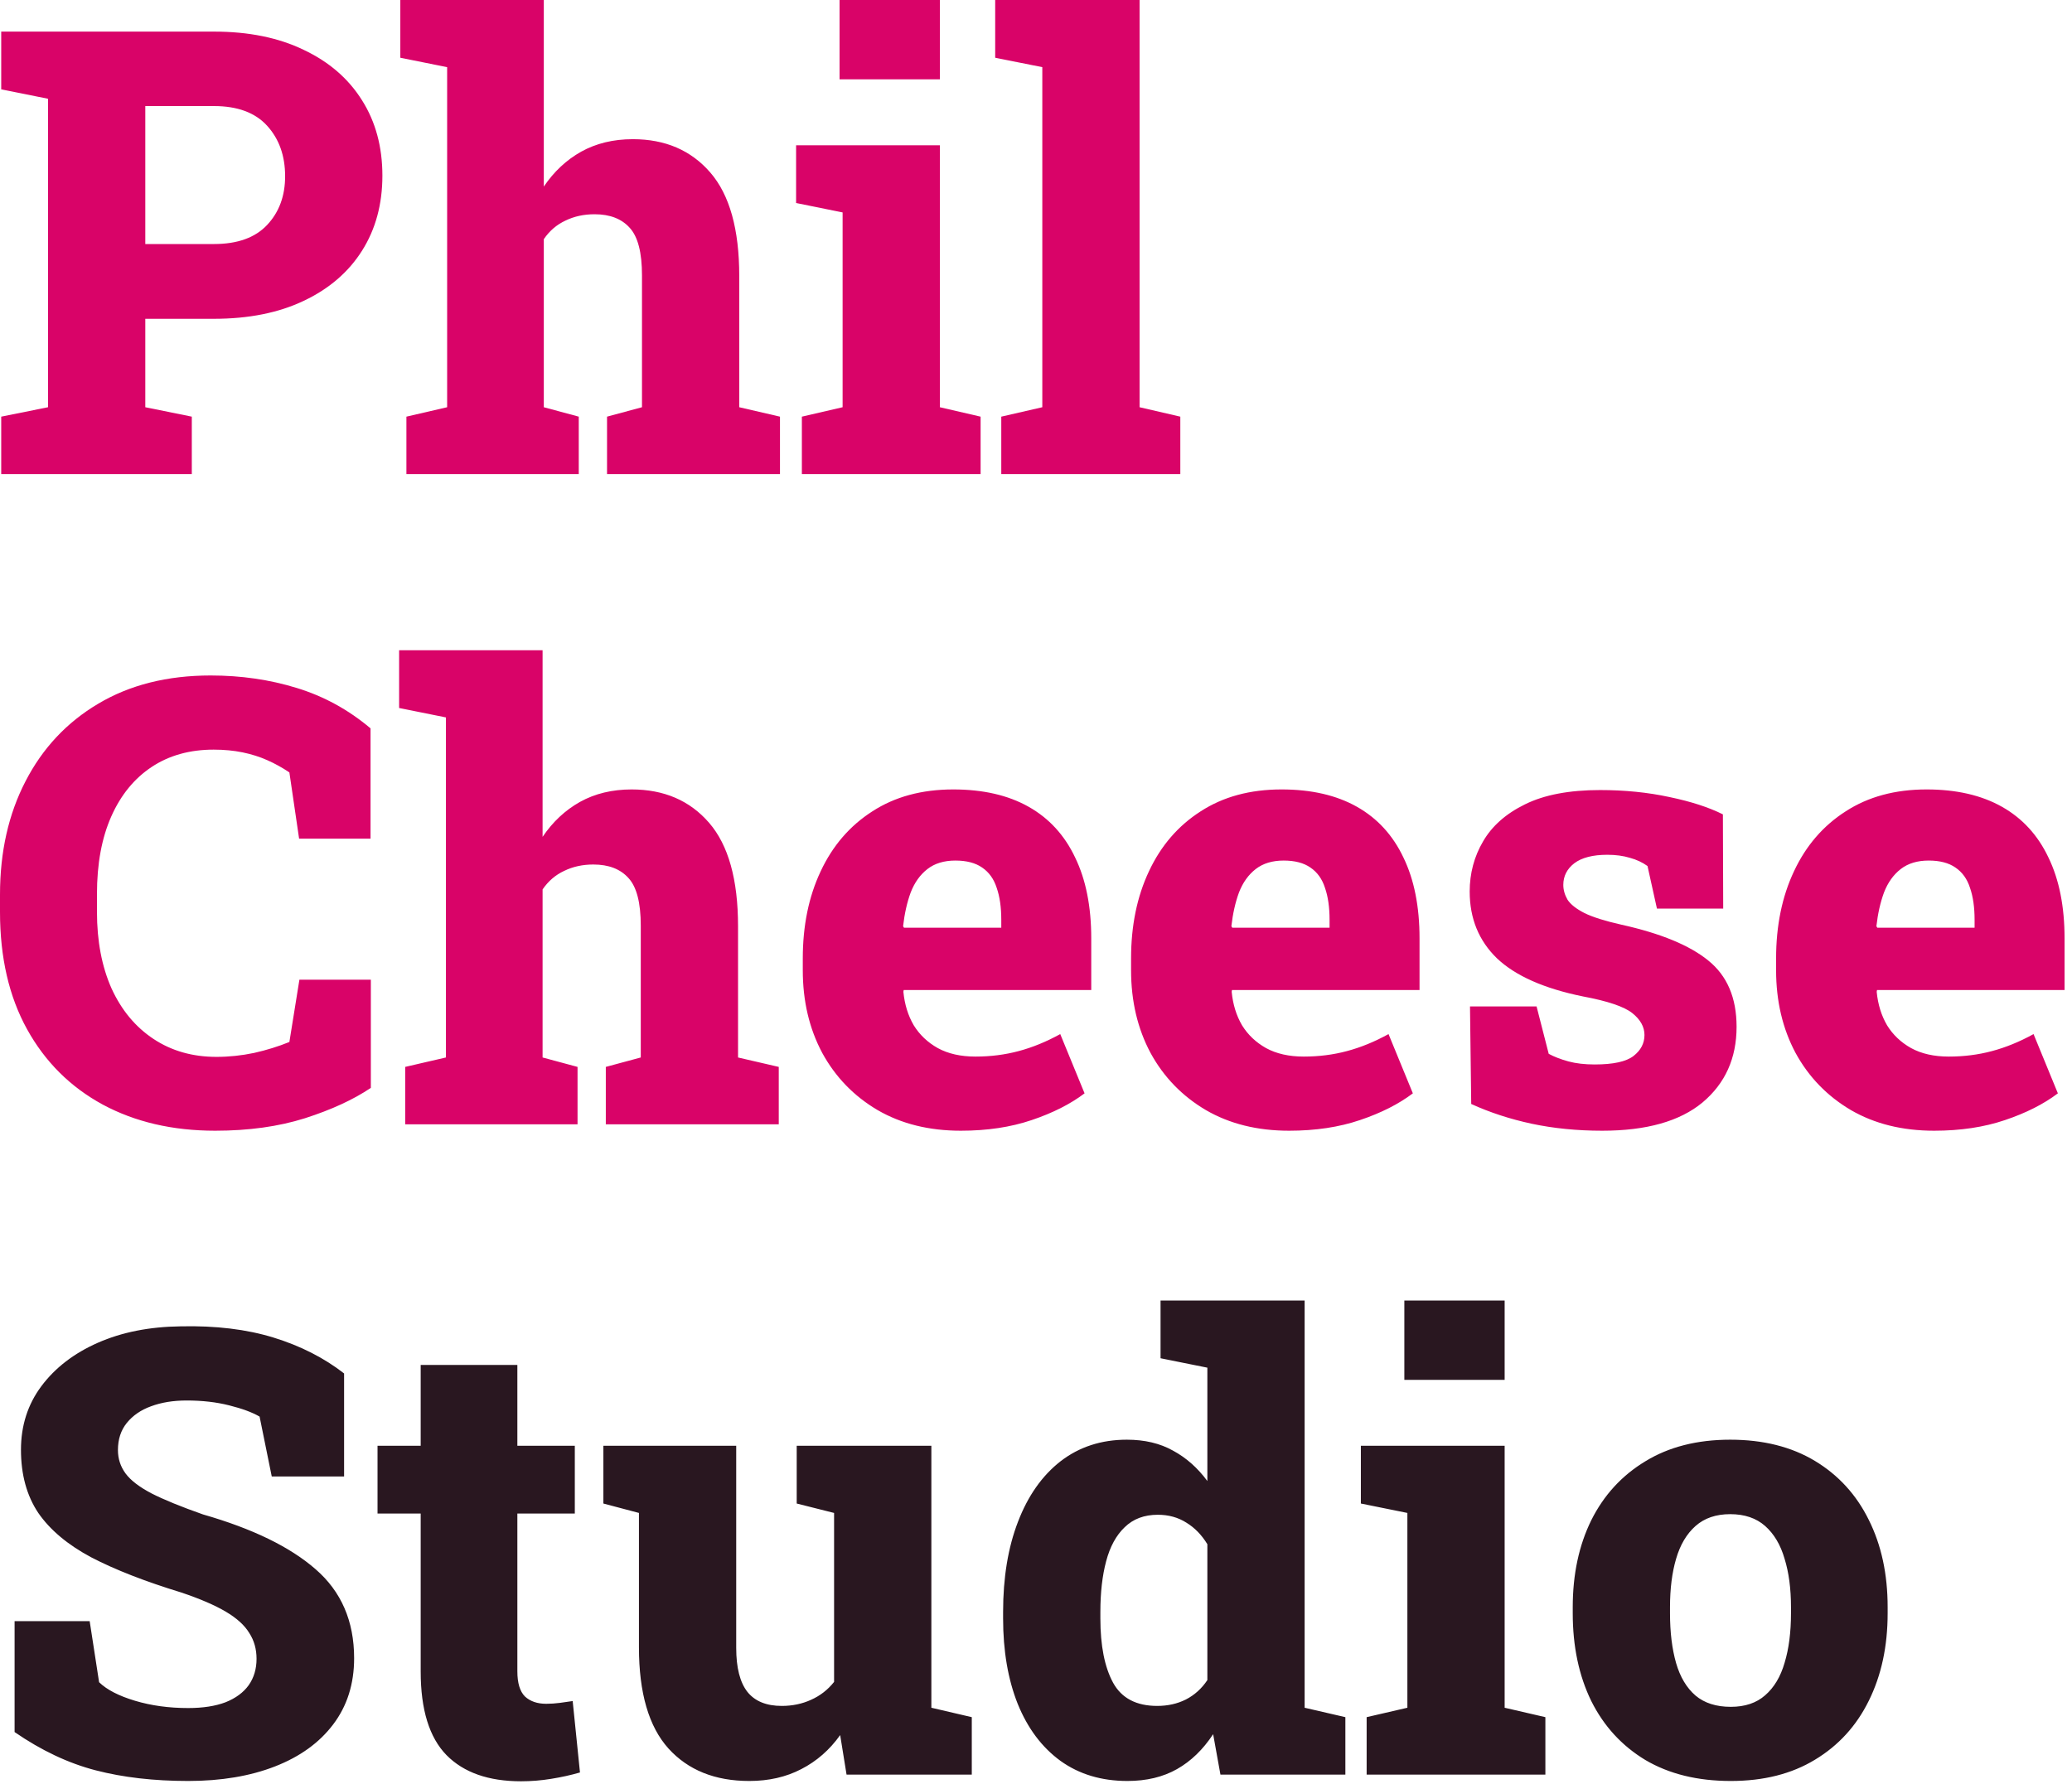
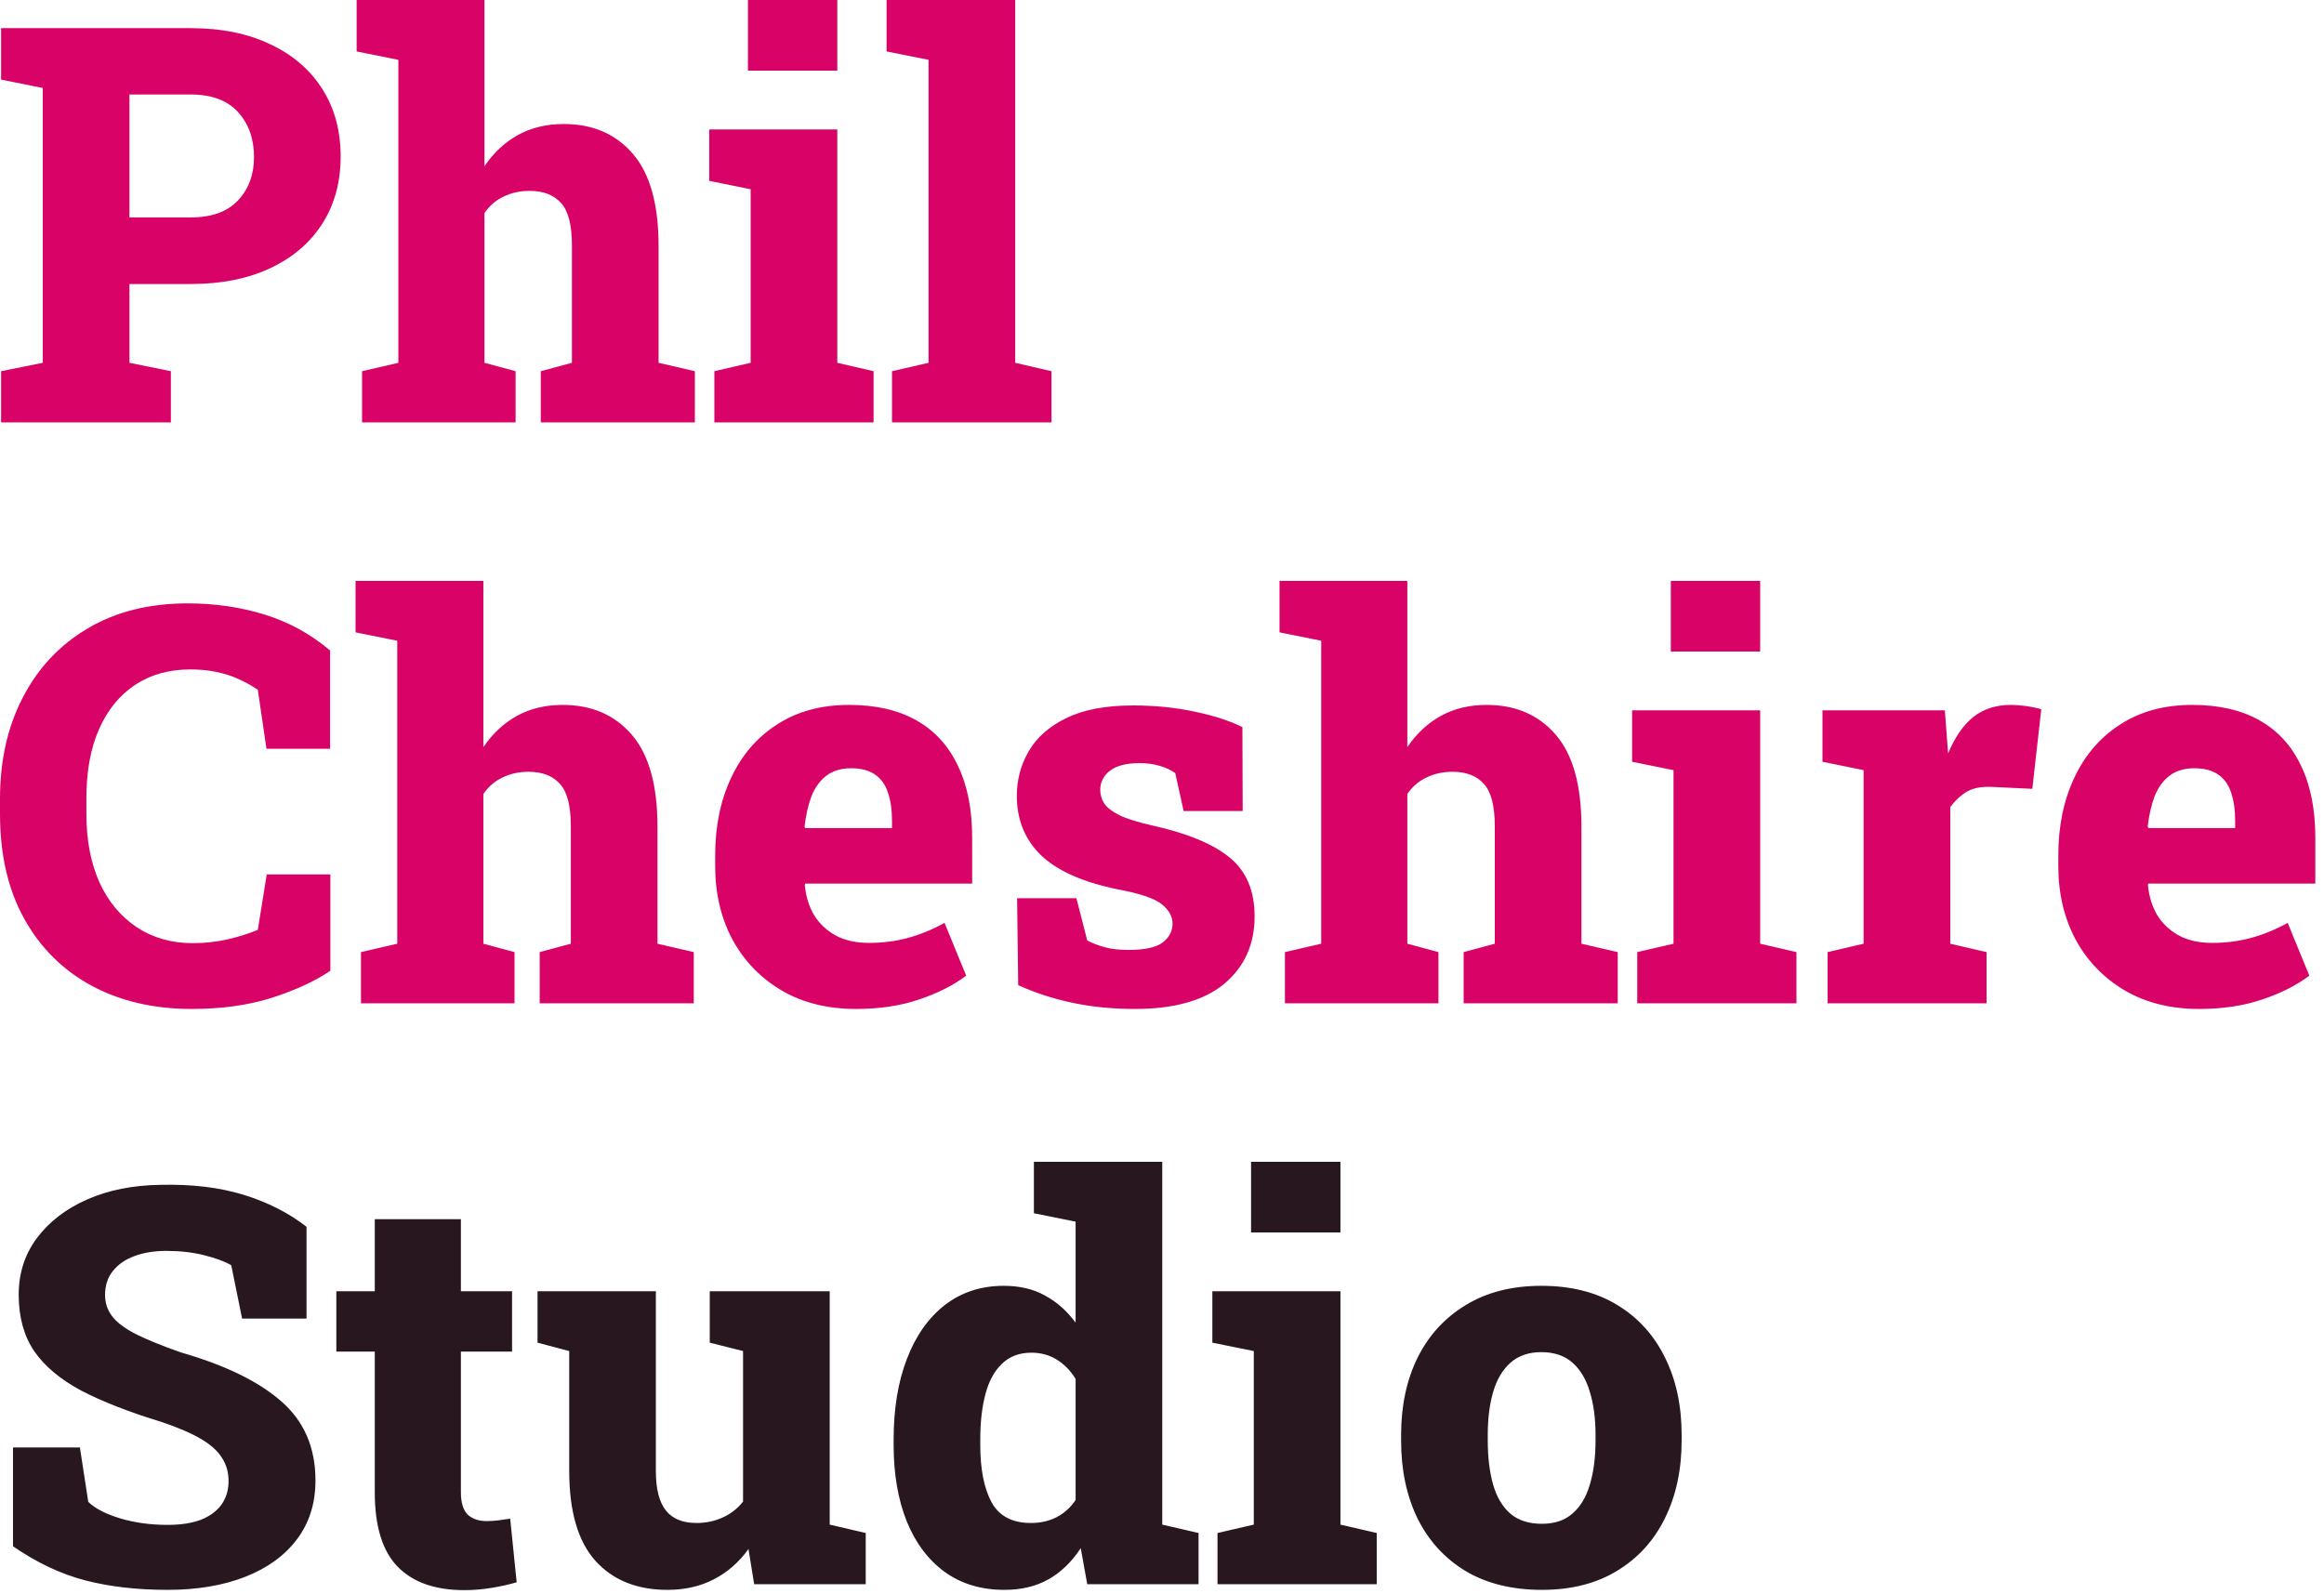
- <svg xmlns="http://www.w3.org/2000/svg" width="223" height="192" viewBox="0 0 223 192" fill="none">
-   <path d="M0.131 51.035V44.852L5.169 43.838V10.632L0.131 9.618V3.402H5.169H23.031C26.761 3.402 29.978 4.057 32.682 5.365C35.408 6.652 37.502 8.462 38.963 10.796C40.425 13.108 41.155 15.812 41.155 18.909C41.155 21.984 40.425 24.678 38.963 26.99C37.502 29.302 35.408 31.101 32.682 32.388C29.978 33.675 26.761 34.318 23.031 34.318H15.638V43.838L20.643 44.852V51.035H0.131ZM15.638 26.27H23.031C25.561 26.27 27.47 25.583 28.756 24.209C30.043 22.835 30.686 21.09 30.686 18.975C30.686 16.772 30.043 14.962 28.756 13.544C27.47 12.126 25.561 11.418 23.031 11.418H15.638V26.27ZM43.74 51.035V44.852L48.123 43.838V7.23L43.085 6.216V0H58.527V20.087C59.617 18.473 60.959 17.219 62.551 16.325C64.165 15.431 66.019 14.983 68.112 14.983C71.602 14.983 74.383 16.183 76.455 18.582C78.526 20.981 79.562 24.689 79.562 29.705V43.838L83.946 44.852V51.035H65.332V44.852L69.094 43.838V29.64C69.094 27.197 68.658 25.496 67.785 24.536C66.913 23.555 65.648 23.064 63.99 23.064C62.834 23.064 61.787 23.293 60.85 23.751C59.912 24.187 59.138 24.852 58.527 25.747V43.838L62.289 44.852V51.035H43.74ZM86.302 51.035V44.852L90.686 43.838V22.868L85.68 21.854V15.638H101.154V43.838L105.538 44.852V51.035H86.302ZM90.358 8.539V0H101.154V8.539H90.358ZM107.763 51.035V44.852L112.179 43.838V7.23L107.108 6.216V0H122.648V43.838L127.032 44.852V51.035H107.763ZM23.162 121.722C18.582 121.722 14.547 120.784 11.058 118.909C7.568 117.011 4.853 114.307 2.912 110.795C0.971 107.284 0 103.075 0 98.168V96.303C0 91.701 0.916 87.633 2.748 84.1C4.58 80.545 7.186 77.764 10.567 75.758C13.969 73.73 18.004 72.715 22.671 72.715C25.943 72.715 29.029 73.162 31.93 74.057C34.852 74.951 37.502 76.401 39.879 78.408V90.283H32.191L31.145 83.151C30.403 82.65 29.618 82.213 28.789 81.843C27.96 81.472 27.066 81.189 26.106 80.992C25.147 80.796 24.111 80.698 22.998 80.698C20.425 80.698 18.2 81.319 16.325 82.562C14.449 83.806 12.999 85.583 11.974 87.895C10.949 90.207 10.436 92.988 10.436 96.237V98.168C10.436 101.308 10.96 104.056 12.006 106.412C13.075 108.745 14.58 110.556 16.521 111.842C18.462 113.129 20.719 113.772 23.293 113.772C24.645 113.772 25.997 113.631 27.35 113.347C28.702 113.042 29.967 112.649 31.145 112.169L32.224 105.463H39.912V117.109C38.036 118.374 35.67 119.465 32.813 120.381C29.978 121.275 26.761 121.722 23.162 121.722ZM43.609 121.035V114.852L47.993 113.838V77.23L42.955 76.216V70H58.396V90.087C59.486 88.473 60.828 87.219 62.42 86.325C64.034 85.43 65.888 84.983 67.981 84.983C71.471 84.983 74.252 86.183 76.324 88.582C78.396 90.981 79.432 94.689 79.432 99.705V113.838L83.815 114.852V121.035H65.201V114.852L68.963 113.838V99.64C68.963 97.197 68.527 95.496 67.654 94.536C66.782 93.555 65.517 93.064 63.859 93.064C62.703 93.064 61.657 93.293 60.719 93.751C59.781 94.187 59.007 94.852 58.396 95.747V113.838L62.158 114.852V121.035H43.609ZM103.412 121.722C99.987 121.722 96.999 120.981 94.448 119.498C91.896 117.993 89.911 115.943 88.494 113.347C87.098 110.73 86.4 107.764 86.4 104.449V103.173C86.4 99.64 87.043 96.51 88.33 93.784C89.617 91.036 91.471 88.887 93.892 87.339C96.312 85.769 99.213 84.983 102.594 84.983C105.8 84.983 108.504 85.605 110.707 86.848C112.91 88.091 114.578 89.912 115.712 92.311C116.868 94.689 117.446 97.59 117.446 101.014V106.575H97.261L97.228 106.771C97.359 108.124 97.73 109.323 98.341 110.37C98.973 111.395 99.835 112.213 100.925 112.824C102.038 113.434 103.39 113.74 104.982 113.74C106.618 113.74 108.166 113.543 109.627 113.151C111.111 112.758 112.604 112.148 114.109 111.319L116.727 117.698C115.2 118.854 113.302 119.814 111.034 120.577C108.788 121.34 106.247 121.722 103.412 121.722ZM97.294 99.869H107.763V99.018C107.763 97.666 107.599 96.521 107.272 95.583C106.967 94.623 106.443 93.893 105.702 93.391C104.982 92.889 104.022 92.639 102.823 92.639C101.601 92.639 100.598 92.944 99.813 93.555C99.028 94.165 98.428 95.005 98.014 96.074C97.621 97.142 97.349 98.353 97.196 99.705L97.294 99.869ZM138.744 121.722C135.32 121.722 132.332 120.981 129.78 119.498C127.228 117.993 125.243 115.943 123.826 113.347C122.43 110.73 121.732 107.764 121.732 104.449V103.173C121.732 99.64 122.375 96.51 123.662 93.784C124.949 91.036 126.803 88.887 129.224 87.339C131.645 85.769 134.545 84.983 137.926 84.983C141.132 84.983 143.836 85.605 146.039 86.848C148.242 88.091 149.91 89.912 151.044 92.311C152.2 94.689 152.778 97.59 152.778 101.014V106.575H132.593L132.561 106.771C132.691 108.124 133.062 109.323 133.673 110.37C134.305 111.395 135.167 112.213 136.257 112.824C137.37 113.434 138.722 113.74 140.314 113.74C141.95 113.74 143.498 113.543 144.959 113.151C146.443 112.758 147.937 112.148 149.441 111.319L152.059 117.698C150.532 118.854 148.634 119.814 146.366 120.577C144.12 121.34 141.579 121.722 138.744 121.722ZM132.626 99.869H143.095V99.018C143.095 97.666 142.931 96.521 142.604 95.583C142.299 94.623 141.775 93.893 141.034 93.391C140.314 92.889 139.354 92.639 138.155 92.639C136.933 92.639 135.93 92.944 135.145 93.555C134.36 94.165 133.76 95.005 133.346 96.074C132.953 97.142 132.68 98.353 132.528 99.705L132.626 99.869ZM172.44 121.722C169.736 121.722 167.206 121.471 164.85 120.97C162.516 120.468 160.346 119.759 158.34 118.843L158.209 108.342H165.374L166.682 113.445C167.293 113.772 168.002 114.045 168.809 114.263C169.616 114.481 170.553 114.59 171.622 114.59C173.629 114.59 175.024 114.285 175.81 113.674C176.595 113.064 176.987 112.311 176.987 111.417C176.987 110.545 176.551 109.759 175.679 109.062C174.806 108.364 173.029 107.764 170.346 107.262C166.18 106.412 163.105 105.049 161.121 103.173C159.158 101.275 158.176 98.876 158.176 95.976C158.176 94.013 158.656 92.213 159.616 90.578C160.575 88.92 162.08 87.59 164.13 86.586C166.202 85.561 168.896 85.049 172.211 85.049C174.872 85.049 177.358 85.3 179.67 85.801C181.982 86.281 183.901 86.903 185.428 87.666L185.46 97.808H178.329L177.314 93.228C176.769 92.835 176.137 92.54 175.417 92.344C174.697 92.126 173.89 92.017 172.996 92.017C171.426 92.017 170.237 92.322 169.43 92.933C168.645 93.544 168.252 94.318 168.252 95.256C168.252 95.801 168.405 96.335 168.71 96.859C169.038 97.361 169.648 97.84 170.542 98.298C171.437 98.734 172.756 99.149 174.501 99.541C178.732 100.479 181.851 101.766 183.857 103.402C185.886 105.038 186.9 107.415 186.9 110.534C186.9 113.914 185.679 116.63 183.236 118.68C180.793 120.708 177.195 121.722 172.44 121.722ZM208.165 121.722C204.74 121.722 201.752 120.981 199.201 119.498C196.649 117.993 194.664 115.943 193.247 113.347C191.851 110.73 191.153 107.764 191.153 104.449V103.173C191.153 99.64 191.796 96.51 193.083 93.784C194.37 91.036 196.224 88.887 198.645 87.339C201.065 85.769 203.966 84.983 207.347 84.983C210.553 84.983 213.257 85.605 215.46 86.848C217.663 88.091 219.331 89.912 220.465 92.311C221.621 94.689 222.199 97.59 222.199 101.014V106.575H202.014L201.981 106.771C202.112 108.124 202.483 109.323 203.094 110.37C203.726 111.395 204.588 112.213 205.678 112.824C206.791 113.434 208.143 113.74 209.735 113.74C211.371 113.74 212.919 113.543 214.38 113.151C215.863 112.758 217.357 112.148 218.862 111.319L221.479 117.698C219.953 118.854 218.055 119.814 215.787 120.577C213.541 121.34 211 121.722 208.165 121.722ZM202.047 99.869H212.516V99.018C212.516 97.666 212.352 96.521 212.025 95.583C211.72 94.623 211.196 93.893 210.455 93.391C209.735 92.889 208.775 92.639 207.576 92.639C206.354 92.639 205.351 92.944 204.566 93.555C203.781 94.165 203.181 95.005 202.767 96.074C202.374 97.142 202.101 98.353 201.949 99.705L202.047 99.869Z" fill="#D90368" />
-   <path d="M20.25 191.722C16.565 191.722 13.249 191.34 10.305 190.577C7.361 189.814 4.449 188.44 1.57 186.455V174.514H9.651L10.665 181.09C11.494 181.897 12.781 182.562 14.525 183.085C16.27 183.609 18.178 183.871 20.25 183.871C21.843 183.871 23.184 183.663 24.274 183.249C25.365 182.813 26.194 182.202 26.761 181.417C27.328 180.61 27.611 179.661 27.611 178.571C27.611 177.524 27.35 176.597 26.826 175.79C26.325 174.961 25.485 174.198 24.307 173.5C23.129 172.802 21.537 172.115 19.531 171.439C15.605 170.239 12.366 168.974 9.814 167.644C7.285 166.292 5.387 164.7 4.122 162.868C2.879 161.014 2.257 158.746 2.257 156.063C2.257 153.468 2.988 151.188 4.449 149.226C5.932 147.241 7.961 145.681 10.534 144.547C13.108 143.413 16.074 142.824 19.433 142.781C23.206 142.694 26.543 143.097 29.443 143.991C32.344 144.885 34.874 146.172 37.033 147.852V158.942H29.247L27.939 152.497C27.153 152.039 26.063 151.636 24.667 151.287C23.293 150.938 21.766 150.763 20.087 150.763C18.648 150.763 17.372 150.97 16.259 151.385C15.169 151.777 14.296 152.377 13.642 153.184C13.01 153.969 12.693 154.94 12.693 156.096C12.693 157.034 12.966 157.873 13.511 158.615C14.056 159.356 14.994 160.076 16.325 160.774C17.655 161.45 19.498 162.202 21.854 163.031C27.175 164.558 31.21 166.521 33.958 168.92C36.728 171.319 38.113 174.514 38.113 178.505C38.113 181.275 37.36 183.653 35.855 185.637C34.372 187.6 32.29 189.105 29.607 190.152C26.924 191.199 23.805 191.722 20.25 191.722ZM56.073 191.755C52.584 191.755 49.912 190.817 48.058 188.941C46.204 187.044 45.277 184.045 45.277 179.945V162.933H40.632V155.638H45.277V146.936H55.681V155.638H61.864V162.933H55.681V179.912C55.681 181.177 55.953 182.082 56.498 182.627C57.066 183.151 57.829 183.413 58.789 183.413C59.268 183.413 59.759 183.38 60.261 183.314C60.762 183.249 61.22 183.184 61.635 183.118L62.42 190.806C61.438 191.09 60.403 191.319 59.312 191.493C58.243 191.668 57.164 191.755 56.073 191.755ZM80.642 191.722C76.956 191.722 74.055 190.555 71.94 188.222C69.824 185.866 68.767 182.235 68.767 177.328V162.868L64.939 161.854V155.638H68.767H79.235V177.393C79.235 179.53 79.639 181.112 80.446 182.137C81.253 183.14 82.485 183.642 84.143 183.642C85.277 183.642 86.324 183.424 87.283 182.987C88.265 182.551 89.093 181.908 89.769 181.057V162.868L85.746 161.854V155.638H89.769H100.238V183.838L104.589 184.852V191.035H91.111L90.424 186.782C89.29 188.374 87.894 189.596 86.236 190.446C84.601 191.297 82.736 191.722 80.642 191.722ZM121.339 191.722C118.548 191.722 116.149 191.002 114.142 189.563C112.136 188.102 110.598 186.052 109.529 183.413C108.482 180.774 107.959 177.709 107.959 174.22V173.533C107.959 169.825 108.493 166.586 109.562 163.816C110.631 161.025 112.157 158.855 114.142 157.306C116.149 155.758 118.526 154.983 121.274 154.983C123.193 154.983 124.851 155.376 126.247 156.161C127.664 156.924 128.896 158.015 129.943 159.433V147.23L124.905 146.216V140H129.943H140.412V183.838L144.796 184.852V191.035H131.35L130.565 186.684C129.474 188.342 128.177 189.596 126.672 190.446C125.167 191.297 123.389 191.722 121.339 191.722ZM124.545 183.642C125.68 183.642 126.705 183.413 127.621 182.955C128.558 182.475 129.333 181.777 129.943 180.861V166.237C129.333 165.234 128.58 164.46 127.686 163.915C126.792 163.347 125.767 163.064 124.611 163.064C123.15 163.064 121.961 163.511 121.045 164.405C120.129 165.278 119.464 166.499 119.049 168.069C118.635 169.618 118.428 171.439 118.428 173.533V174.22C118.428 177.164 118.886 179.476 119.802 181.155C120.718 182.813 122.299 183.642 124.545 183.642ZM147.086 191.035V184.852L151.47 183.838V162.868L146.464 161.854V155.638H161.938V183.838L166.322 184.852V191.035H147.086ZM151.143 148.539V140H161.938V148.539H151.143ZM186.278 191.722C182.701 191.722 179.637 190.97 177.085 189.465C174.555 187.938 172.614 185.823 171.262 183.118C169.932 180.392 169.267 177.24 169.267 173.664V173.009C169.267 169.476 169.932 166.357 171.262 163.653C172.614 160.948 174.555 158.833 177.085 157.306C179.615 155.758 182.658 154.983 186.213 154.983C189.768 154.983 192.81 155.747 195.34 157.273C197.87 158.8 199.8 160.916 201.131 163.62C202.483 166.325 203.159 169.454 203.159 173.009V173.664C203.159 177.219 202.483 180.359 201.131 183.085C199.8 185.79 197.87 187.905 195.34 189.432C192.832 190.959 189.812 191.722 186.278 191.722ZM186.278 183.74C187.805 183.74 189.037 183.325 189.975 182.497C190.935 181.668 191.633 180.501 192.069 178.996C192.527 177.491 192.756 175.714 192.756 173.664V173.009C192.756 171.025 192.527 169.291 192.069 167.808C191.633 166.303 190.935 165.125 189.975 164.274C189.015 163.424 187.761 162.999 186.213 162.999C184.686 162.999 183.443 163.424 182.483 164.274C181.524 165.125 180.826 166.303 180.39 167.808C179.953 169.291 179.735 171.025 179.735 173.009V173.664C179.735 175.714 179.953 177.502 180.39 179.029C180.826 180.534 181.524 181.701 182.483 182.529C183.443 183.336 184.708 183.74 186.278 183.74Z" fill="#291720" />
+ <svg xmlns="http://www.w3.org/2000/svg" width="264" height="181" viewBox="0 0 264 181" fill="none">
+   <path d="M0.123 47.988V42.174L4.86 41.221V9.998L0.123 9.044V3.199H4.86H21.656C25.163 3.199 28.188 3.814 30.731 5.045C33.294 6.255 35.263 7.957 36.637 10.151C38.011 12.325 38.698 14.868 38.698 17.78C38.698 20.672 38.011 23.205 36.637 25.378C35.263 27.552 33.294 29.244 30.731 30.454C28.188 31.664 25.163 32.269 21.656 32.269H14.704V41.221L19.411 42.174V47.988H0.123ZM14.704 24.702H21.656C24.035 24.702 25.83 24.056 27.04 22.764C28.25 21.472 28.855 19.831 28.855 17.842C28.855 15.771 28.25 14.068 27.04 12.735C25.83 11.402 24.035 10.736 21.656 10.736H14.704V24.702ZM41.128 47.988V42.174L45.251 41.221V6.798L40.513 5.845V0H55.033V18.888C56.058 17.37 57.319 16.191 58.816 15.35C60.334 14.509 62.077 14.089 64.046 14.089C67.327 14.089 69.942 15.217 71.89 17.473C73.838 19.729 74.812 23.215 74.812 27.932V41.221L78.935 42.174V47.988H61.431V42.174L64.969 41.221V27.87C64.969 25.573 64.559 23.974 63.738 23.071C62.918 22.148 61.728 21.687 60.17 21.687C59.083 21.687 58.099 21.902 57.217 22.333C56.335 22.743 55.607 23.369 55.033 24.209V41.221L58.57 42.174V47.988H41.128ZM81.149 47.988V42.174L85.272 41.221V21.502L80.565 20.549V14.704H95.115V41.221L99.237 42.174V47.988H81.149ZM84.964 8.029V0H95.115V8.029H84.964ZM101.329 47.988V42.174L105.482 41.221V6.798L100.714 5.845V0H115.326V41.221L119.448 42.174V47.988H101.329ZM21.779 114.634C17.473 114.634 13.679 113.752 10.398 111.989C7.116 110.205 4.563 107.662 2.738 104.36C0.913 101.058 0 97.1 0 92.486V90.732C0 86.405 0.861 82.581 2.584 79.258C4.307 75.915 6.757 73.301 9.936 71.414C13.135 69.507 16.929 68.553 21.318 68.553C24.394 68.553 27.296 68.974 30.023 69.814C32.772 70.655 35.263 72.019 37.498 73.906V85.072H30.27L29.285 78.366C28.588 77.894 27.85 77.484 27.07 77.136C26.291 76.787 25.45 76.52 24.548 76.336C23.645 76.151 22.671 76.059 21.625 76.059C19.206 76.059 17.114 76.644 15.35 77.812C13.586 78.981 12.223 80.653 11.259 82.827C10.295 85.001 9.813 87.615 9.813 90.671V92.486C9.813 95.439 10.305 98.023 11.29 100.238C12.294 102.432 13.71 104.134 15.535 105.344C17.36 106.554 19.482 107.159 21.902 107.159C23.174 107.159 24.445 107.026 25.717 106.759C26.988 106.472 28.178 106.103 29.285 105.652L30.3 99.346H37.529V110.297C35.766 111.486 33.541 112.512 30.854 113.373C28.188 114.214 25.163 114.634 21.779 114.634ZM41.005 113.988V108.174L45.127 107.221V72.798L40.39 71.845V66H54.91V84.888C55.935 83.37 57.196 82.191 58.693 81.35C60.211 80.509 61.954 80.089 63.923 80.089C67.204 80.089 69.819 81.217 71.767 83.473C73.715 85.728 74.689 89.215 74.689 93.932V107.221L78.811 108.174V113.988H61.308V108.174L64.846 107.221V93.87C64.846 91.573 64.436 89.974 63.615 89.071C62.795 88.148 61.605 87.687 60.047 87.687C58.96 87.687 57.976 87.902 57.094 88.333C56.212 88.743 55.484 89.369 54.91 90.21V107.221L58.447 108.174V113.988H41.005ZM97.238 114.634C94.018 114.634 91.209 113.937 88.809 112.542C86.41 111.127 84.543 109.2 83.21 106.759C81.898 104.298 81.242 101.509 81.242 98.392V97.192C81.242 93.87 81.847 90.927 83.057 88.364C84.267 85.78 86.01 83.76 88.286 82.304C90.562 80.827 93.29 80.089 96.469 80.089C99.483 80.089 102.026 80.673 104.098 81.842C106.169 83.011 107.738 84.724 108.804 86.98C109.891 89.215 110.435 91.942 110.435 95.162V100.392H91.455L91.424 100.576C91.547 101.848 91.895 102.976 92.47 103.96C93.064 104.924 93.874 105.693 94.9 106.267C95.946 106.841 97.217 107.128 98.714 107.128C100.252 107.128 101.708 106.944 103.083 106.575C104.477 106.206 105.882 105.631 107.297 104.852L109.758 110.851C108.322 111.938 106.538 112.84 104.405 113.558C102.293 114.275 99.904 114.634 97.238 114.634ZM91.485 94.085H101.329V93.286C101.329 92.014 101.175 90.938 100.868 90.056C100.581 89.153 100.088 88.466 99.391 87.995C98.714 87.523 97.812 87.287 96.684 87.287C95.536 87.287 94.592 87.574 93.854 88.148C93.116 88.723 92.552 89.512 92.162 90.517C91.793 91.522 91.537 92.66 91.393 93.932L91.485 94.085ZM128.922 114.634C126.379 114.634 124 114.398 121.786 113.927C119.591 113.455 117.551 112.789 115.664 111.927L115.541 102.053H122.278L123.508 106.852C124.083 107.159 124.749 107.416 125.508 107.621C126.267 107.826 127.148 107.928 128.153 107.928C130.04 107.928 131.353 107.641 132.091 107.067C132.829 106.493 133.198 105.785 133.198 104.944C133.198 104.124 132.788 103.386 131.968 102.729C131.147 102.073 129.476 101.509 126.954 101.038C123.037 100.238 120.145 98.956 118.279 97.192C116.433 95.408 115.51 93.152 115.51 90.425C115.51 88.579 115.961 86.887 116.864 85.349C117.766 83.79 119.181 82.54 121.109 81.596C123.057 80.632 125.59 80.15 128.707 80.15C131.209 80.15 133.547 80.386 135.721 80.858C137.895 81.309 139.699 81.894 141.135 82.611L141.166 92.147H134.459L133.506 87.841C132.993 87.472 132.398 87.195 131.722 87.01C131.045 86.805 130.286 86.703 129.445 86.703C127.969 86.703 126.851 86.99 126.092 87.564C125.354 88.138 124.985 88.866 124.985 89.748C124.985 90.261 125.128 90.763 125.416 91.255C125.723 91.727 126.297 92.178 127.138 92.609C127.979 93.019 129.22 93.409 130.86 93.778C134.839 94.66 137.771 95.87 139.658 97.408C141.565 98.946 142.519 101.181 142.519 104.114C142.519 107.292 141.371 109.846 139.074 111.773C136.777 113.681 133.393 114.634 128.922 114.634ZM145.964 113.988V108.174L150.086 107.221V72.798L145.349 71.845V66H159.869V84.888C160.894 83.37 162.155 82.191 163.652 81.35C165.17 80.509 166.913 80.089 168.882 80.089C172.163 80.089 174.778 81.217 176.726 83.473C178.674 85.728 179.648 89.215 179.648 93.932V107.221L183.771 108.174V113.988H166.267V108.174L169.805 107.221V93.87C169.805 91.573 169.395 89.974 168.574 89.071C167.754 88.148 166.564 87.687 165.006 87.687C163.919 87.687 162.935 87.902 162.053 88.333C161.171 88.743 160.443 89.369 159.869 90.21V107.221L163.406 108.174V113.988H145.964ZM185.985 113.988V108.174L190.107 107.221V87.502L185.401 86.549V80.704H199.951V107.221L204.073 108.174V113.988H185.985ZM189.8 74.029V66H199.951V74.029H189.8ZM207.611 113.988V108.174L211.702 107.221V87.502L207.026 86.549V80.704H220.931L221.238 84.795L221.3 85.595C222.079 83.729 223.043 82.345 224.191 81.442C225.34 80.54 226.755 80.089 228.437 80.089C228.929 80.089 229.482 80.13 230.098 80.212C230.733 80.294 231.328 80.417 231.882 80.581L230.867 89.625L226.345 89.41C225.155 89.348 224.212 89.512 223.515 89.902C222.817 90.291 222.161 90.886 221.546 91.686V107.221L225.668 108.174V113.988H207.611ZM249.816 114.634C246.596 114.634 243.787 113.937 241.387 112.542C238.988 111.127 237.122 109.2 235.789 106.759C234.476 104.298 233.82 101.509 233.82 98.392V97.192C233.82 93.87 234.425 90.927 235.635 88.364C236.845 85.78 238.588 83.76 240.864 82.304C243.141 80.827 245.868 80.089 249.047 80.089C252.062 80.089 254.604 80.673 256.676 81.842C258.747 83.011 260.316 84.724 261.382 86.98C262.469 89.215 263.013 91.942 263.013 95.162V100.392H244.033L244.002 100.576C244.125 101.848 244.474 102.976 245.048 103.96C245.643 104.924 246.453 105.693 247.478 106.267C248.524 106.841 249.795 107.128 251.292 107.128C252.831 107.128 254.287 106.944 255.661 106.575C257.055 106.206 258.46 105.631 259.875 104.852L262.336 110.851C260.9 111.938 259.116 112.84 256.983 113.558C254.871 114.275 252.482 114.634 249.816 114.634ZM244.063 94.085H253.907V93.286C253.907 92.014 253.753 90.938 253.446 90.056C253.159 89.153 252.667 88.466 251.969 87.995C251.292 87.523 250.39 87.287 249.262 87.287C248.114 87.287 247.17 87.574 246.432 88.148C245.694 88.723 245.13 89.512 244.74 90.517C244.371 91.522 244.115 92.66 243.971 93.932L244.063 94.085Z" fill="#D90368" />
+   <path d="M19.041 180.634C15.576 180.634 12.459 180.275 9.69 179.558C6.921 178.84 4.184 177.548 1.477 175.682V164.454H9.075L10.028 170.637C10.808 171.396 12.018 172.021 13.658 172.513C15.299 173.005 17.093 173.251 19.041 173.251C20.539 173.251 21.8 173.057 22.825 172.667C23.851 172.257 24.63 171.683 25.163 170.944C25.696 170.186 25.963 169.293 25.963 168.268C25.963 167.284 25.717 166.412 25.225 165.653C24.753 164.874 23.963 164.156 22.856 163.5C21.748 162.844 20.252 162.198 18.365 161.562C14.673 160.434 11.628 159.245 9.229 157.994C6.85 156.722 5.065 155.225 3.876 153.502C2.707 151.759 2.123 149.626 2.123 147.104C2.123 144.664 2.81 142.521 4.184 140.675C5.578 138.809 7.485 137.342 9.905 136.276C12.325 135.209 15.114 134.656 18.273 134.615C21.82 134.533 24.958 134.912 27.686 135.753C30.413 136.594 32.792 137.804 34.822 139.383V149.811H27.501L26.27 143.751C25.532 143.32 24.507 142.941 23.194 142.613C21.902 142.285 20.467 142.121 18.888 142.121C17.534 142.121 16.334 142.315 15.289 142.705C14.263 143.074 13.443 143.638 12.828 144.397C12.233 145.135 11.935 146.048 11.935 147.135C11.935 148.017 12.192 148.806 12.705 149.503C13.217 150.201 14.099 150.877 15.35 151.534C16.601 152.169 18.334 152.877 20.549 153.656C25.553 155.092 29.347 156.938 31.931 159.193C34.535 161.449 35.837 164.454 35.837 168.207C35.837 170.811 35.13 173.046 33.715 174.913C32.32 176.758 30.362 178.173 27.839 179.158C25.317 180.142 22.384 180.634 19.041 180.634ZM52.726 180.665C49.444 180.665 46.932 179.783 45.189 178.02C43.446 176.235 42.574 173.416 42.574 169.56V153.564H38.206V146.704H42.574V138.521H52.356V146.704H58.17V153.564H52.356V169.529C52.356 170.719 52.613 171.57 53.126 172.083C53.659 172.575 54.377 172.821 55.279 172.821C55.73 172.821 56.191 172.79 56.663 172.729C57.135 172.667 57.565 172.605 57.955 172.544L58.693 179.773C57.77 180.04 56.796 180.255 55.771 180.419C54.766 180.583 53.751 180.665 52.726 180.665ZM75.828 180.634C72.362 180.634 69.634 179.537 67.645 177.343C65.656 175.128 64.661 171.713 64.661 167.099V153.502L61.062 152.549V146.704H64.661H74.505V167.161C74.505 169.17 74.884 170.657 75.643 171.621C76.402 172.564 77.561 173.036 79.119 173.036C80.186 173.036 81.17 172.831 82.072 172.421C82.995 172.011 83.774 171.406 84.41 170.606V153.502L80.626 152.549V146.704H84.41H94.254V173.221L98.345 174.174V179.988H85.671L85.025 175.989C83.959 177.486 82.647 178.635 81.088 179.435C79.55 180.234 77.796 180.634 75.828 180.634ZM114.095 180.634C111.47 180.634 109.214 179.958 107.328 178.604C105.441 177.23 103.995 175.302 102.99 172.821C102.006 170.339 101.514 167.458 101.514 164.177V163.531C101.514 160.044 102.016 156.999 103.021 154.395C104.026 151.77 105.461 149.729 107.328 148.273C109.214 146.817 111.45 146.089 114.034 146.089C115.838 146.089 117.397 146.458 118.709 147.196C120.042 147.914 121.201 148.939 122.186 150.272V138.798L117.448 137.845V132H122.186H132.029V173.221L136.151 174.174V179.988H123.508L122.77 175.897C121.745 177.456 120.524 178.635 119.109 179.435C117.694 180.234 116.023 180.634 114.095 180.634ZM117.11 173.036C118.176 173.036 119.14 172.821 120.001 172.39C120.883 171.939 121.611 171.283 122.186 170.421V156.671C121.611 155.728 120.904 155 120.063 154.487C119.222 153.954 118.258 153.687 117.171 153.687C115.797 153.687 114.68 154.107 113.818 154.948C112.957 155.769 112.332 156.917 111.942 158.394C111.552 159.85 111.357 161.562 111.357 163.531V164.177C111.357 166.945 111.788 169.119 112.649 170.698C113.511 172.257 114.998 173.036 117.11 173.036ZM138.305 179.988V174.174L142.427 173.221V153.502L137.72 152.549V146.704H152.271V173.221L156.393 174.174V179.988H138.305ZM142.119 140.029V132H152.271V140.029H142.119ZM175.157 180.634C171.794 180.634 168.913 179.927 166.513 178.512C164.134 177.076 162.309 175.087 161.038 172.544C159.787 169.98 159.161 167.017 159.161 163.654V163.039C159.161 159.716 159.787 156.784 161.038 154.241C162.309 151.698 164.134 149.708 166.513 148.273C168.892 146.817 171.753 146.089 175.096 146.089C178.438 146.089 181.299 146.807 183.678 148.242C186.057 149.678 187.872 151.667 189.123 154.21C190.395 156.753 191.03 159.696 191.03 163.039V163.654C191.03 166.997 190.395 169.95 189.123 172.513C187.872 175.056 186.057 177.045 183.678 178.481C181.32 179.917 178.479 180.634 175.157 180.634ZM175.157 173.128C176.593 173.128 177.751 172.739 178.633 171.959C179.536 171.18 180.192 170.083 180.602 168.668C181.033 167.253 181.248 165.582 181.248 163.654V163.039C181.248 161.172 181.033 159.542 180.602 158.147C180.192 156.732 179.536 155.625 178.633 154.825C177.731 154.025 176.552 153.625 175.096 153.625C173.66 153.625 172.491 154.025 171.589 154.825C170.687 155.625 170.03 156.732 169.62 158.147C169.21 159.542 169.005 161.172 169.005 163.039V163.654C169.005 165.582 169.21 167.263 169.62 168.699C170.03 170.114 170.687 171.211 171.589 171.99C172.491 172.749 173.681 173.128 175.157 173.128Z" fill="#291720" />
</svg>
